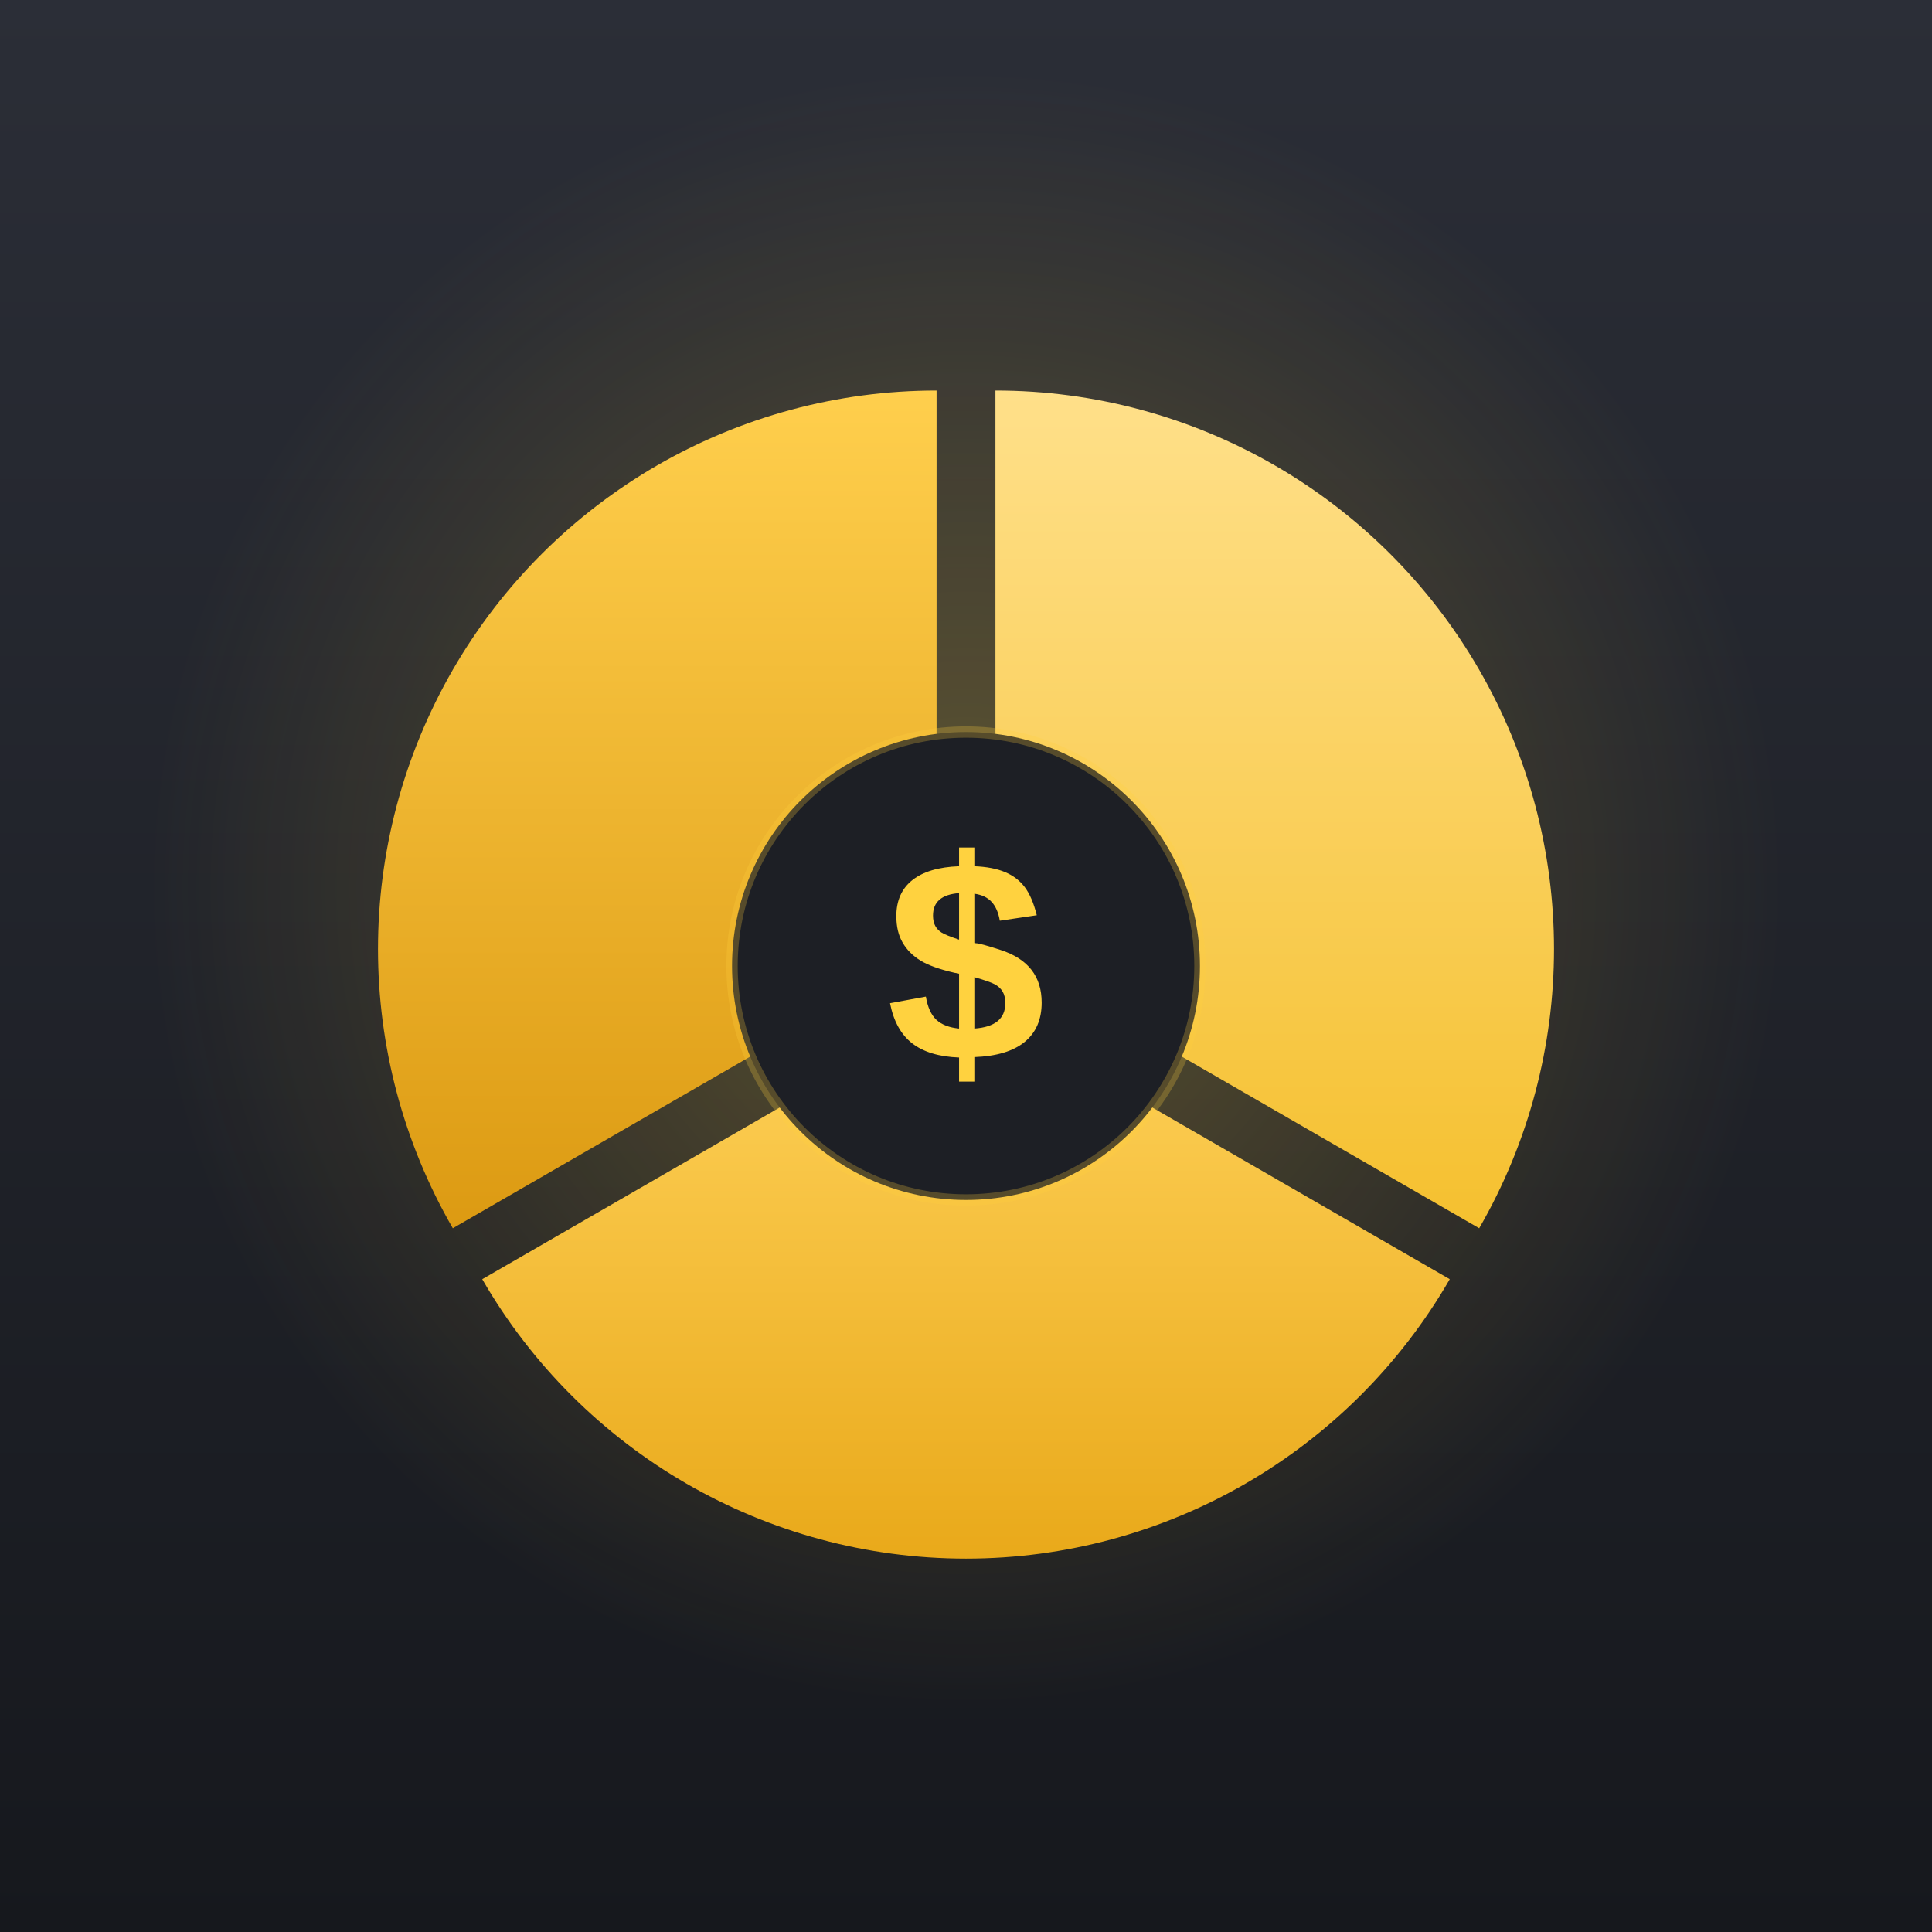
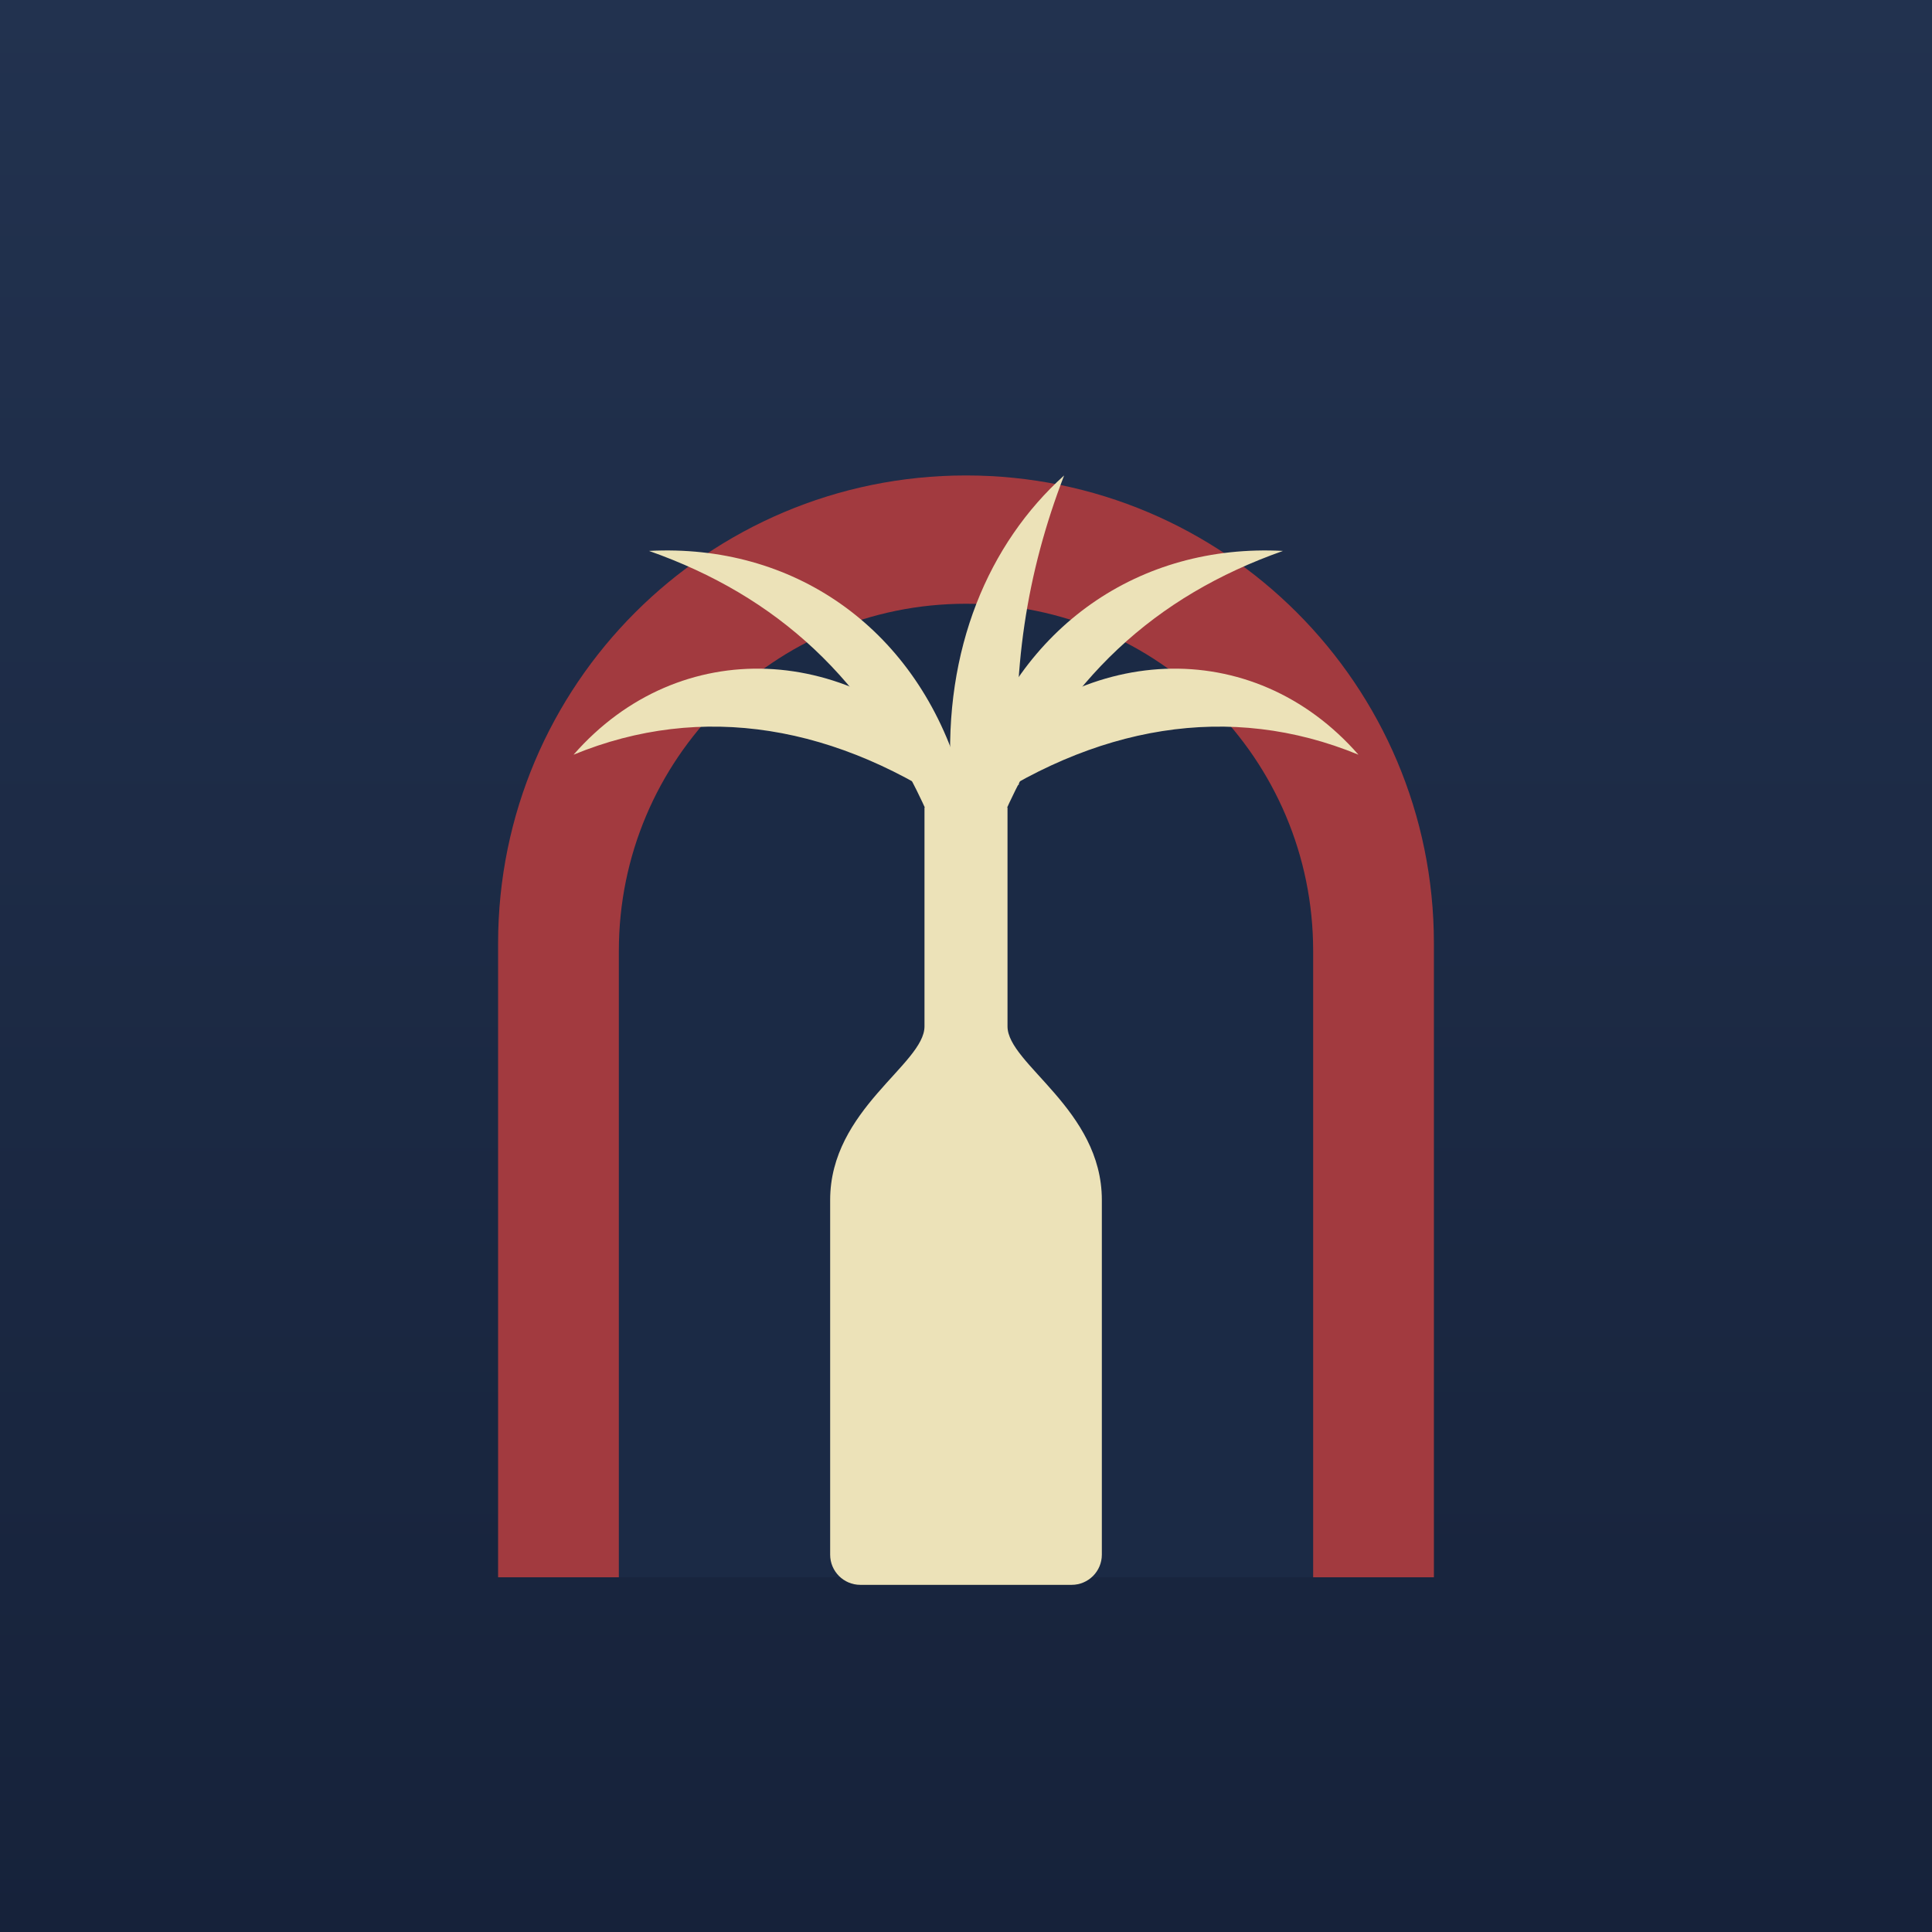
<svg xmlns="http://www.w3.org/2000/svg" viewBox="0 0 512 512">
  <defs>
    <linearGradient id="bg" x1="0" y1="0" x2="0" y2="1">
-       <stop offset="0" stop-color="#2b2e37" />
-       <stop offset="1" stop-color="#16181d" />
-     </linearGradient>
-     <radialGradient id="glow" cx="50%" cy="46%" r="42%">
-       <stop offset="0" stop-color="#ffd23f" stop-opacity=".28" />
-       <stop offset="1" stop-color="#ffd23f" stop-opacity="0" />
-     </radialGradient>
-     <linearGradient id="g0" x1="0" y1="0" x2="0" y2="1">
-       <stop offset="0" stop-color="#ffe08a" />
-       <stop offset="1" stop-color="#f5c02f" />
-     </linearGradient>
-     <linearGradient id="g1" x1="0" y1="0" x2="0" y2="1">
-       <stop offset="0" stop-color="#ffd25a" />
-       <stop offset="1" stop-color="#e9a91a" />
-     </linearGradient>
-     <linearGradient id="g2" x1="0" y1="0" x2="0" y2="1">
-       <stop offset="0" stop-color="#ffcf4d" />
-       <stop offset="1" stop-color="#dc9a12" />
+       <stop offset="0" stop-color="#22324f" />
+       <stop offset="1" stop-color="#16223a" />
    </linearGradient>
  </defs>
  <rect width="512" height="512" fill="url(#bg)" />
-   <rect width="512" height="512" fill="url(#glow)" />
-   <g transform="translate(256 256)">
-     <path d="M7.8,-4.5 L7.8,-152.5 A148,148 0 0 1 136.0,69.5 Z" fill="url(#g0)" />
-     <path d="M0.0,9.0 L128.2,83.0 A148,148 0 0 1 -128.2,83.0 Z" fill="url(#g1)" />
-     <path d="M-7.8,-4.5 L-136.0,69.5 A148,148 0 0 1 -7.8,-152.5 Z" fill="url(#g2)" />
-     <circle r="62" fill="#1d1f25" />
-     <circle r="62" fill="none" stroke="#ffd23f" stroke-opacity=".25" stroke-width="3" />
-     <text x="0" y="25" text-anchor="middle" font-family="-apple-system, 'SF Pro Rounded', 'SF Pro Display', 'Helvetica Neue', Arial, sans-serif" font-weight="800" font-size="76" fill="#ffd23f">$</text>
+   <path d="M132 418V250a124 124 0 0 1 248 0v168z" fill="#a23a3f" />
+   <path d="M164 418V252a92 92 0 0 1 184 0v166z" fill="#1b2a45" />
+   <path d="M245 214h22v58c0 10 25 22 25 46v94a8 8 0 0 1-8 8h-56a8 8 0 0 1-8-8v-94c0-24 25-36 25-46z" fill="#ece2b8" />
+   <g fill="#ece2b8">
+     <path d="M256 204c-30-34-76-36-104-4 34-14 70-8 104 16z" />
+     <path d="M256 204c30-34 76-36 104-4-34-14-70-8-104 16z" />
+     <path d="M254 204c-12-38-44-60-82-58 34 12 58 34 74 70z" />
+     <path d="M258 204c12-38 44-60 82-58-34 12-58 34-74 70z" />
+     <path d="M252 206c-2-34 10-62 30-80-10 26-14 52-12 82z" />
+     <circle cx="256" cy="210" r="11" />
  </g>
</svg>
